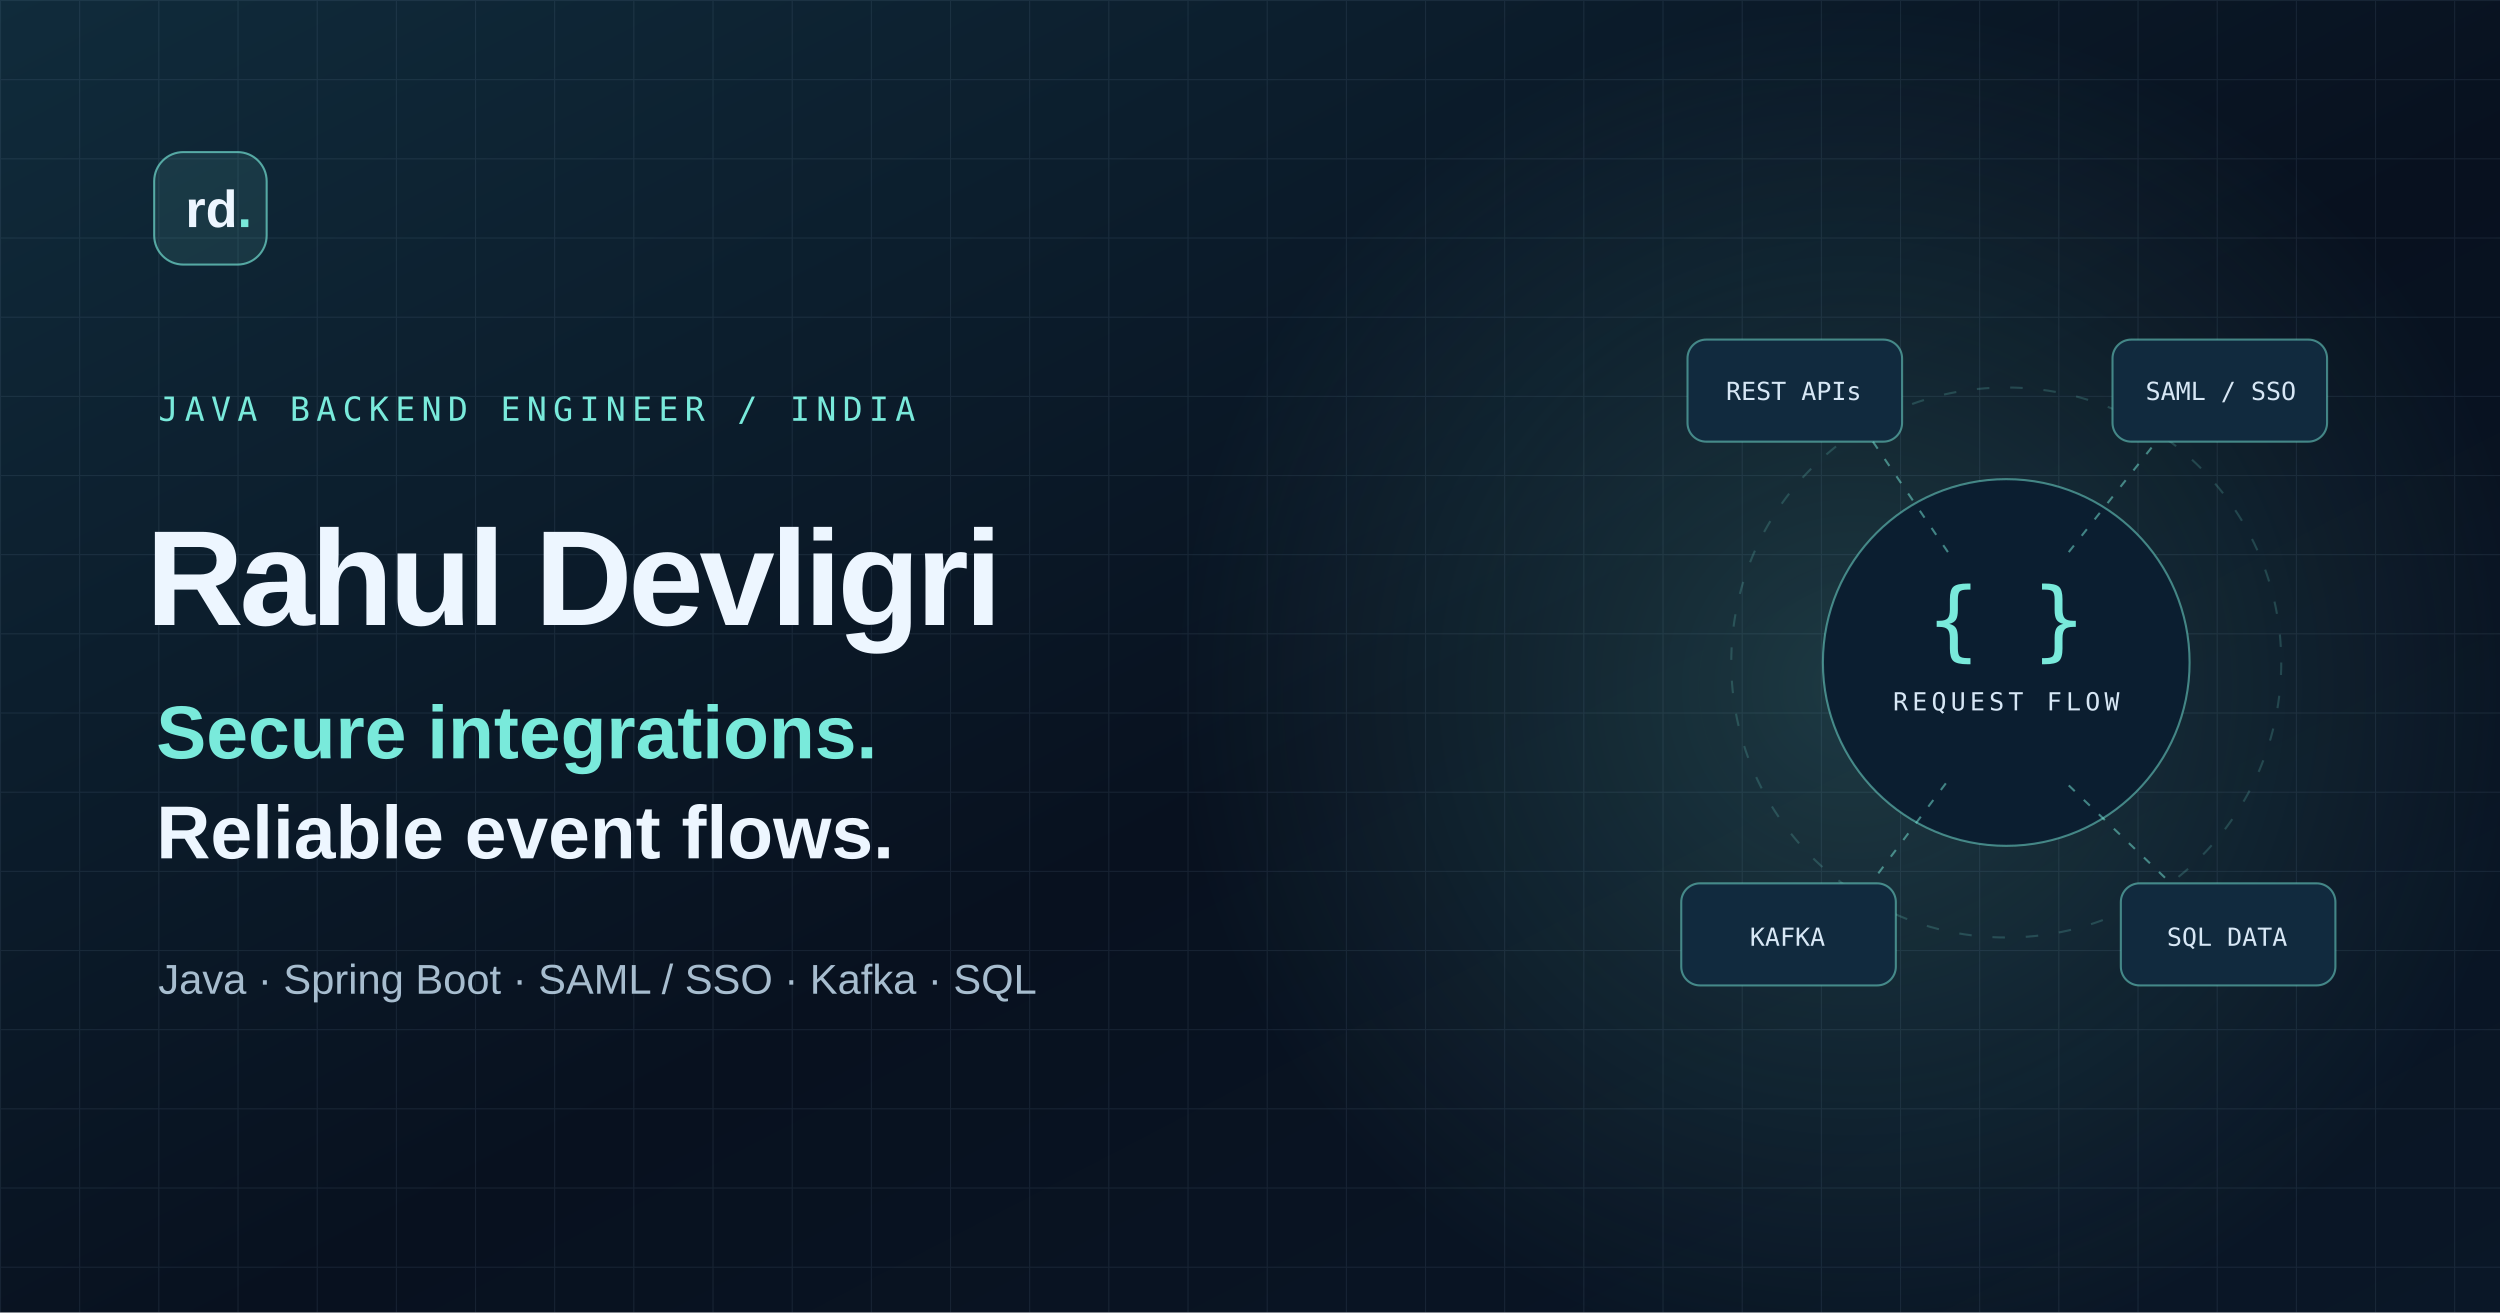
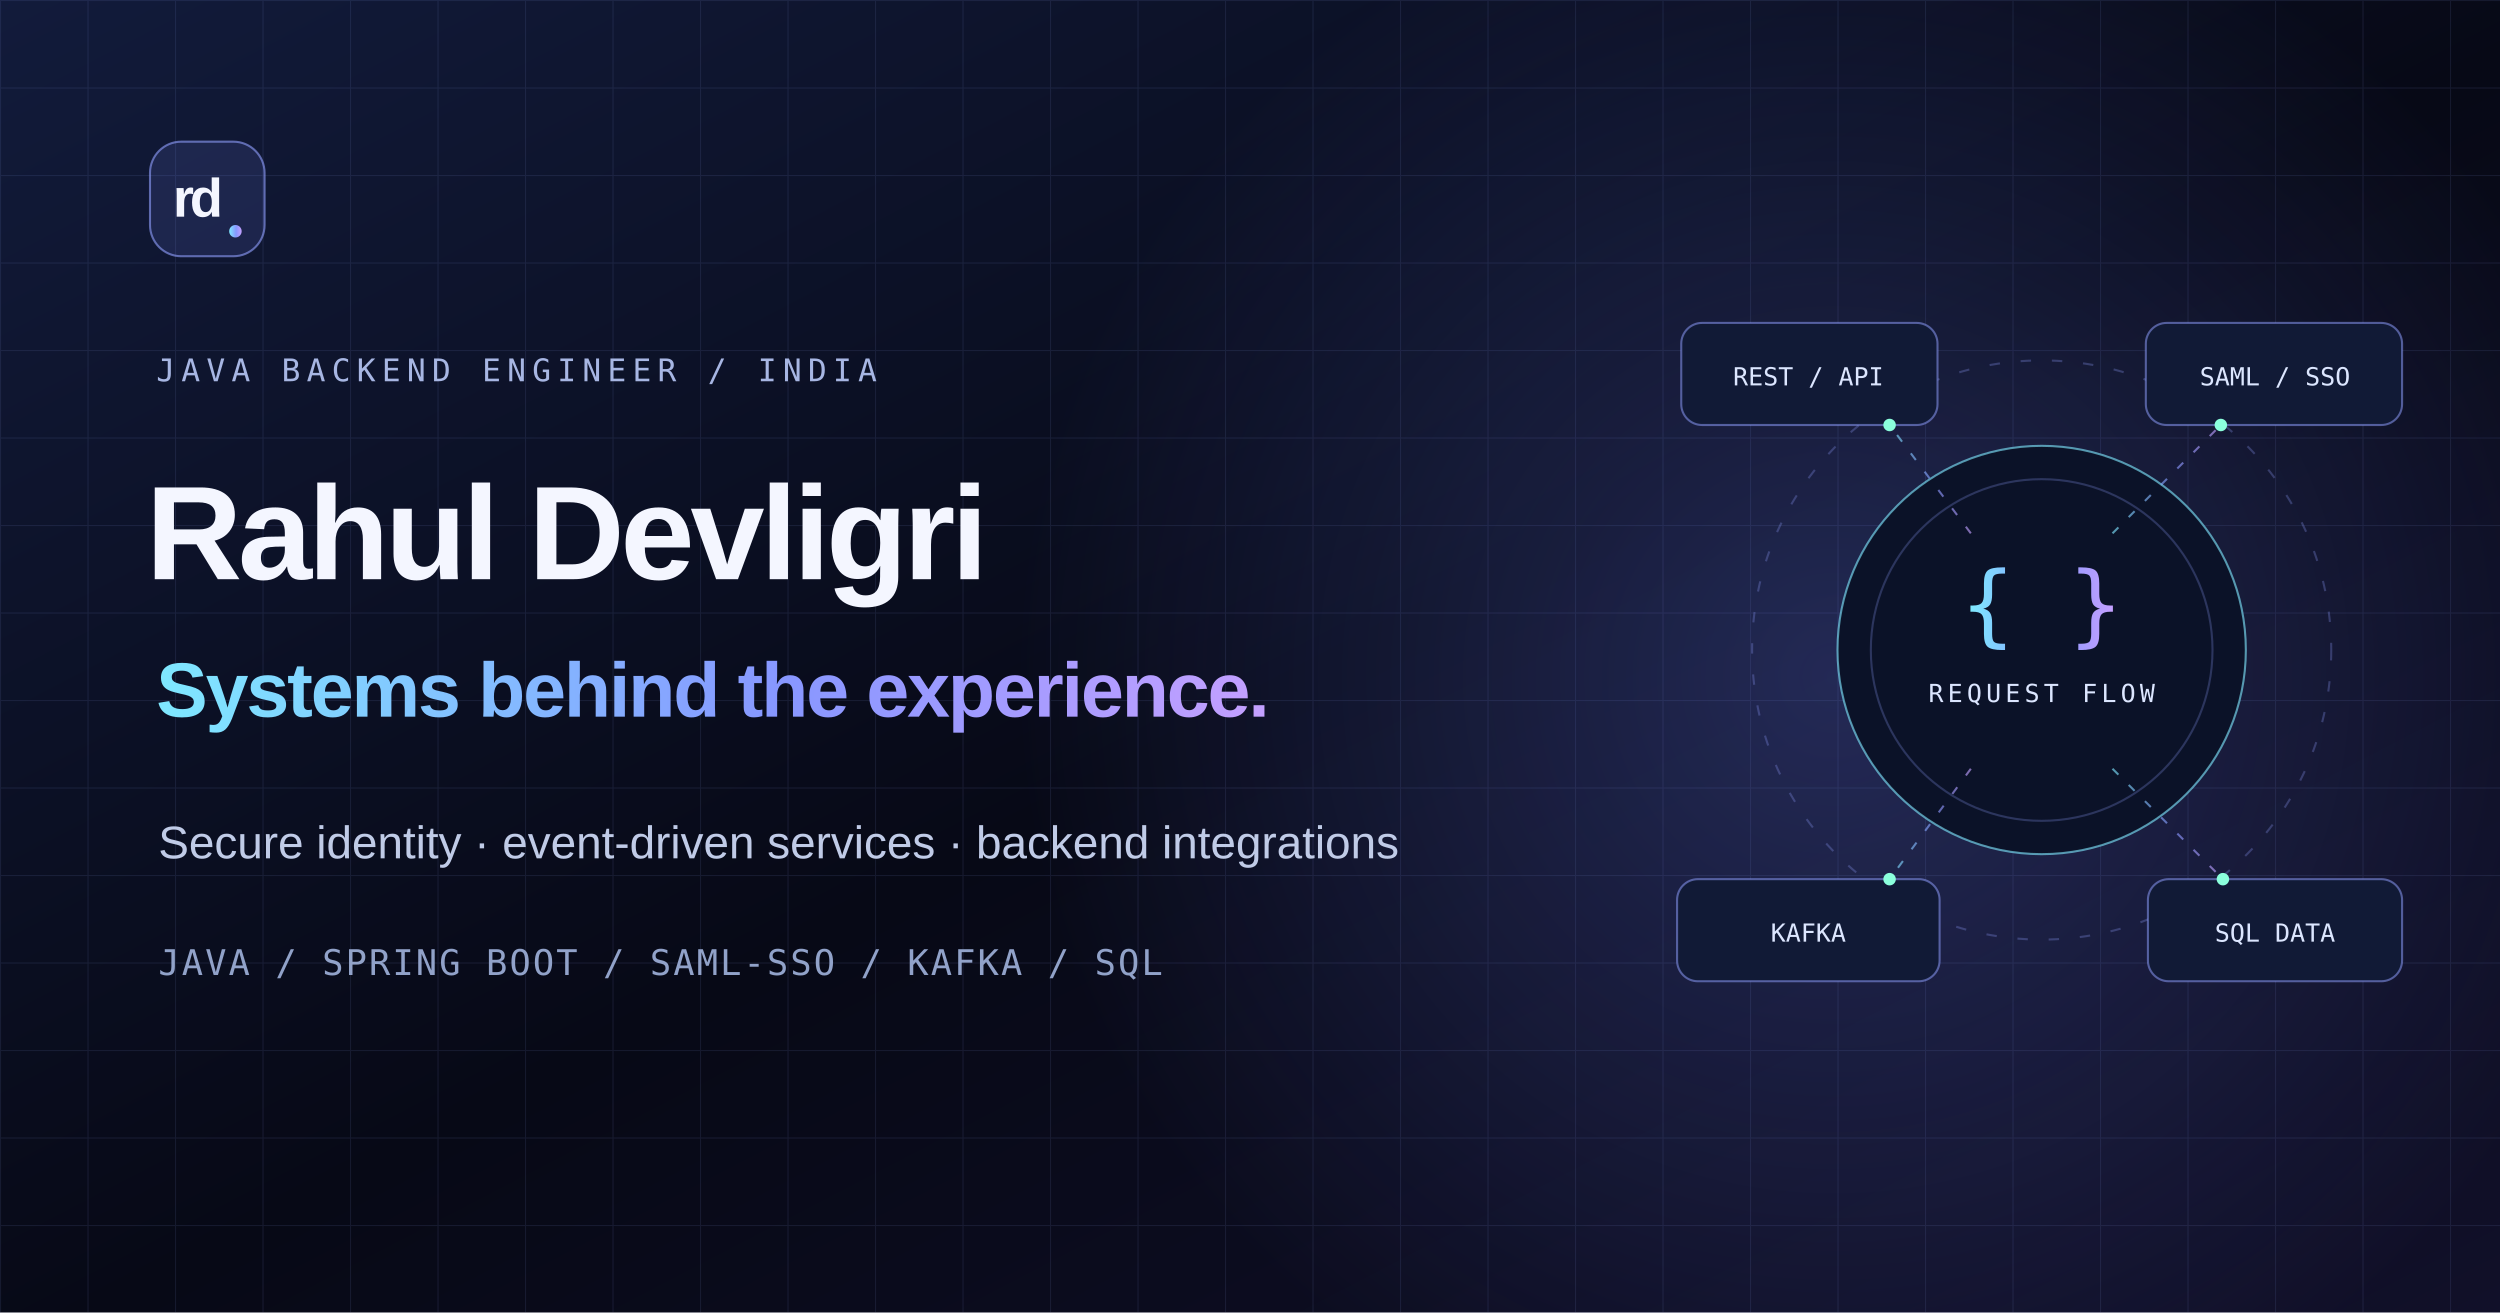
<svg xmlns="http://www.w3.org/2000/svg" viewBox="0 0 1200 630" width="1200" height="630">
  <defs>
    <linearGradient id="bg" x1="0" y1="0" x2="1" y2="1">
-       <stop stop-color="#102b3b" />
-       <stop offset=".55" stop-color="#08111f" />
-       <stop offset="1" stop-color="#0a1727" />
+       <stop stop-color="#121b3b" />
+       <stop offset=".52" stop-color="#070916" />
+       <stop offset="1" stop-color="#111029" />
+     </linearGradient>
+     <linearGradient id="accent" x1="0" y1="0" x2="1" y2="0">
+       <stop stop-color="#7fe8ff" />
+       <stop offset=".56" stop-color="#8797ff" />
+       <stop offset="1" stop-color="#c4a0ff" />
    </linearGradient>
    <radialGradient id="glow">
-       <stop stop-color="#79eadb" stop-opacity=".18" />
-       <stop offset="1" stop-color="#79eadb" stop-opacity="0" />
+       <stop stop-color="#6d82ff" stop-opacity=".26" />
+       <stop offset="1" stop-color="#6d82ff" stop-opacity="0" />
    </radialGradient>
-     <pattern id="grid" width="38" height="38" patternUnits="userSpaceOnUse">
-       <path d="M38 0H0V38" fill="none" stroke="#9dbdda" stroke-opacity=".10" />
+     <pattern id="grid" width="42" height="42" patternUnits="userSpaceOnUse">
+       <path d="M42 0H0V42" fill="none" stroke="#9facff" stroke-opacity=".10" />
    </pattern>
  </defs>
  <rect width="1200" height="630" fill="url(#bg)" />
  <rect width="1200" height="630" fill="url(#grid)" />
-   <circle cx="890" cy="330" r="330" fill="url(#glow)" />
-   <rect x="74" y="73" width="54" height="54" rx="14" fill="#79eadb" fill-opacity=".10" stroke="#79eadb" stroke-opacity=".65" />
-   <text x="89" y="109" fill="#edf6ff" font-family="Arial,sans-serif" font-size="25" font-weight="700">rd<tspan fill="#79eadb">.</tspan>
-   </text>
-   <text x="76" y="202" fill="#79eadb" font-family="monospace" font-size="16" letter-spacing="3">JAVA BACKEND ENGINEER / INDIA</text>
-   <text x="70" y="300" fill="#edf6ff" font-family="Arial,sans-serif" font-weight="700" font-size="65" letter-spacing="-2">Rahul Devligri</text>
-   <text x="75" y="364" fill="#79eadb" font-family="Arial,sans-serif" font-weight="600" font-size="36">Secure integrations.</text>
-   <text x="75" y="412" fill="#edf6ff" font-family="Arial,sans-serif" font-weight="600" font-size="36">Reliable event flows.</text>
-   <text x="76" y="477" fill="#a7bdcf" font-family="Arial,sans-serif" font-size="20">Java · Spring Boot · SAML / SSO · Kafka · SQL</text>
-   <g transform="translate(815 170)">
-     <circle cx="148" cy="148" r="132" fill="none" stroke="#79eadb" stroke-opacity=".19" stroke-dasharray="6 10" />
-     <circle cx="148" cy="148" r="88" fill="#0b1e30" stroke="#79eadb" stroke-opacity=".5" />
-     <text x="148" y="142" text-anchor="middle" fill="#79eadb" font-family="monospace" font-size="42">{ }</text>
-     <text x="148" y="171" text-anchor="middle" fill="#d7e7f5" font-family="monospace" font-size="12" letter-spacing="2">REQUEST FLOW</text>
-     <g fill="#112a3e" stroke="#79eadb" stroke-opacity=".5">
-       <rect x="-5" y="-7" width="103" height="49" rx="9" />
-       <rect x="199" y="-7" width="103" height="49" rx="9" />
-       <rect x="-8" y="254" width="103" height="49" rx="9" />
-       <rect x="203" y="254" width="103" height="49" rx="9" />
+   <circle cx="880" cy="325" r="390" fill="url(#glow)" />
+   <rect x="72" y="68" width="55" height="55" rx="15" fill="#7f90ff" fill-opacity=".13" stroke="#91a0ff" stroke-opacity=".6" />
+   <text x="83" y="104" fill="#f4f6ff" font-family="Arial,sans-serif" font-size="26" font-weight="700" letter-spacing="-2">rd</text>
+   <circle cx="113" cy="111" r="3" fill="url(#accent)" />
+   <text x="75" y="183" fill="#a7b6e3" font-family="monospace" font-size="15" letter-spacing="3">JAVA BACKEND ENGINEER  /  INDIA</text>
+   <text x="70" y="278" fill="#f4f6ff" font-family="Arial,sans-serif" font-size="64" font-weight="700" letter-spacing="-2">Rahul Devligri</text>
+   <text x="75" y="344" fill="url(#accent)" font-family="Arial,sans-serif" font-size="37" font-weight="700" letter-spacing="-1">Systems behind the experience.</text>
+   <text x="76" y="412" fill="#c0cbe7" font-family="Arial,sans-serif" font-size="22">Secure identity · event-driven services · backend integrations</text>
+   <text x="76" y="468" fill="#91a2c9" font-family="monospace" font-size="17" letter-spacing="1">JAVA  /  SPRING BOOT  /  SAML-SSO  /  KAFKA  /  SQL</text>
+   <g transform="translate(820 157)">
+     <circle cx="160" cy="155" r="139" fill="none" stroke="#91a0ff" stroke-opacity=".28" stroke-dasharray="5 10" />
+     <circle cx="160" cy="155" r="98" fill="#0b1228" stroke="#7fe8ff" stroke-opacity=".62" />
+     <circle cx="160" cy="155" r="82" fill="none" stroke="#91a0ff" stroke-opacity=".25" />
+     <text x="160" y="148" text-anchor="middle" fill="url(#accent)" font-family="monospace" font-size="43">{ }</text>
+     <text x="160" y="180" text-anchor="middle" fill="#dce6ff" font-family="monospace" font-size="12" letter-spacing="2">REQUEST FLOW</text>
+     <g fill="#111a36" stroke="#91a0ff" stroke-opacity=".52">
+       <rect x="-13" y="-2" width="123" height="49" rx="10" />
+       <rect x="210" y="-2" width="123" height="49" rx="10" />
+       <rect x="-15" y="265" width="126" height="49" rx="10" />
+       <rect x="211" y="265" width="122" height="49" rx="10" />
    </g>
-     <g fill="#d7e7f5" font-family="monospace" font-size="12" text-anchor="middle">
-       <text x="46" y="22">REST APIs</text>
-       <text x="251" y="22">SAML / SSO</text>
-       <text x="43" y="284">KAFKA</text>
-       <text x="254" y="284">SQL DATA</text>
+     <g fill="#dce6ff" font-family="monospace" font-size="12" text-anchor="middle">
+       <text x="48" y="28">REST / API</text>
+       <text x="272" y="28">SAML / SSO</text>
+       <text x="48" y="295">KAFKA</text>
+       <text x="272" y="295">SQL DATA</text>
    </g>
-     <g stroke="#79eadb" stroke-opacity=".5" stroke-dasharray="4 6" fill="none">
-       <path d="M120 95L84 42" />
-       <path d="M178 95L220 42" />
-       <path d="M119 206L83 254" />
-       <path d="M178 207L227 254" />
+     <g stroke="url(#accent)" stroke-opacity=".63" stroke-dasharray="4 7" fill="none">
+       <path d="M126 99L87 47" />
+       <path d="M194 99L246 47" />
+       <path d="M126 212L87 265" />
+       <path d="M194 212L247 265" />
+     </g>
+     <g fill="#8bffdc">
+       <circle cx="87" cy="47" r="3" />
+       <circle cx="246" cy="47" r="3" />
+       <circle cx="87" cy="265" r="3" />
+       <circle cx="247" cy="265" r="3" />
    </g>
  </g>
</svg>
